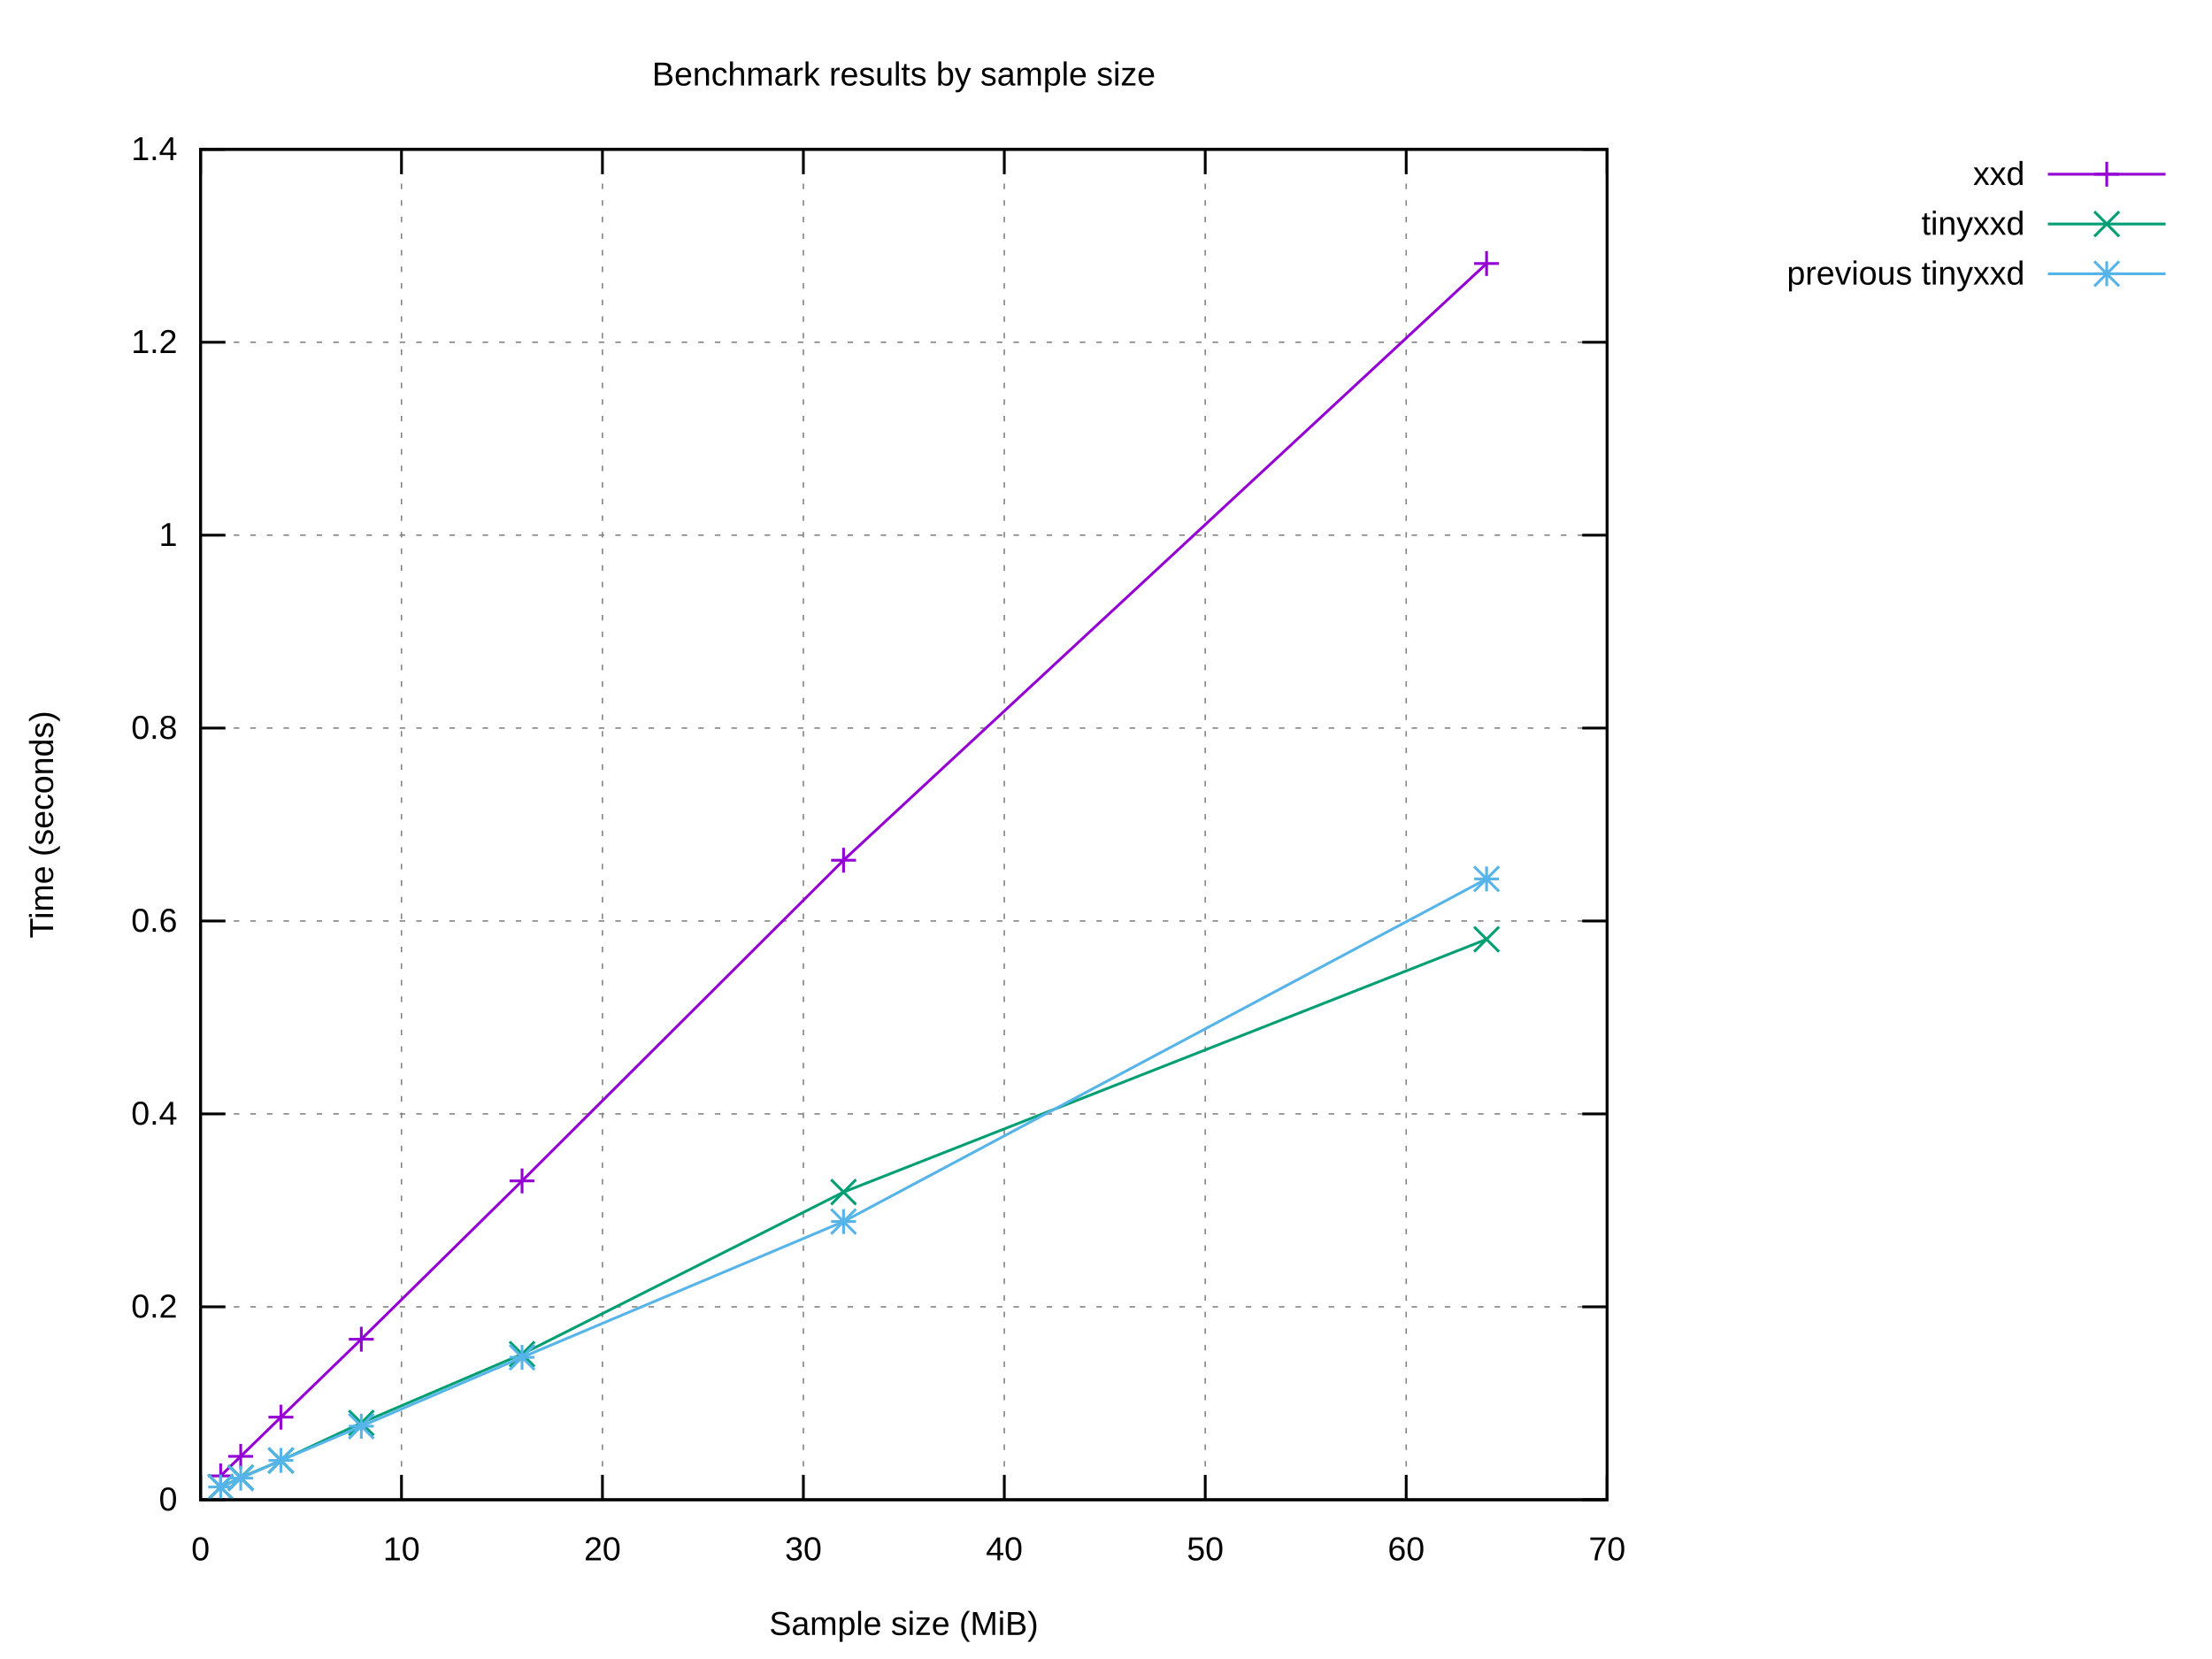
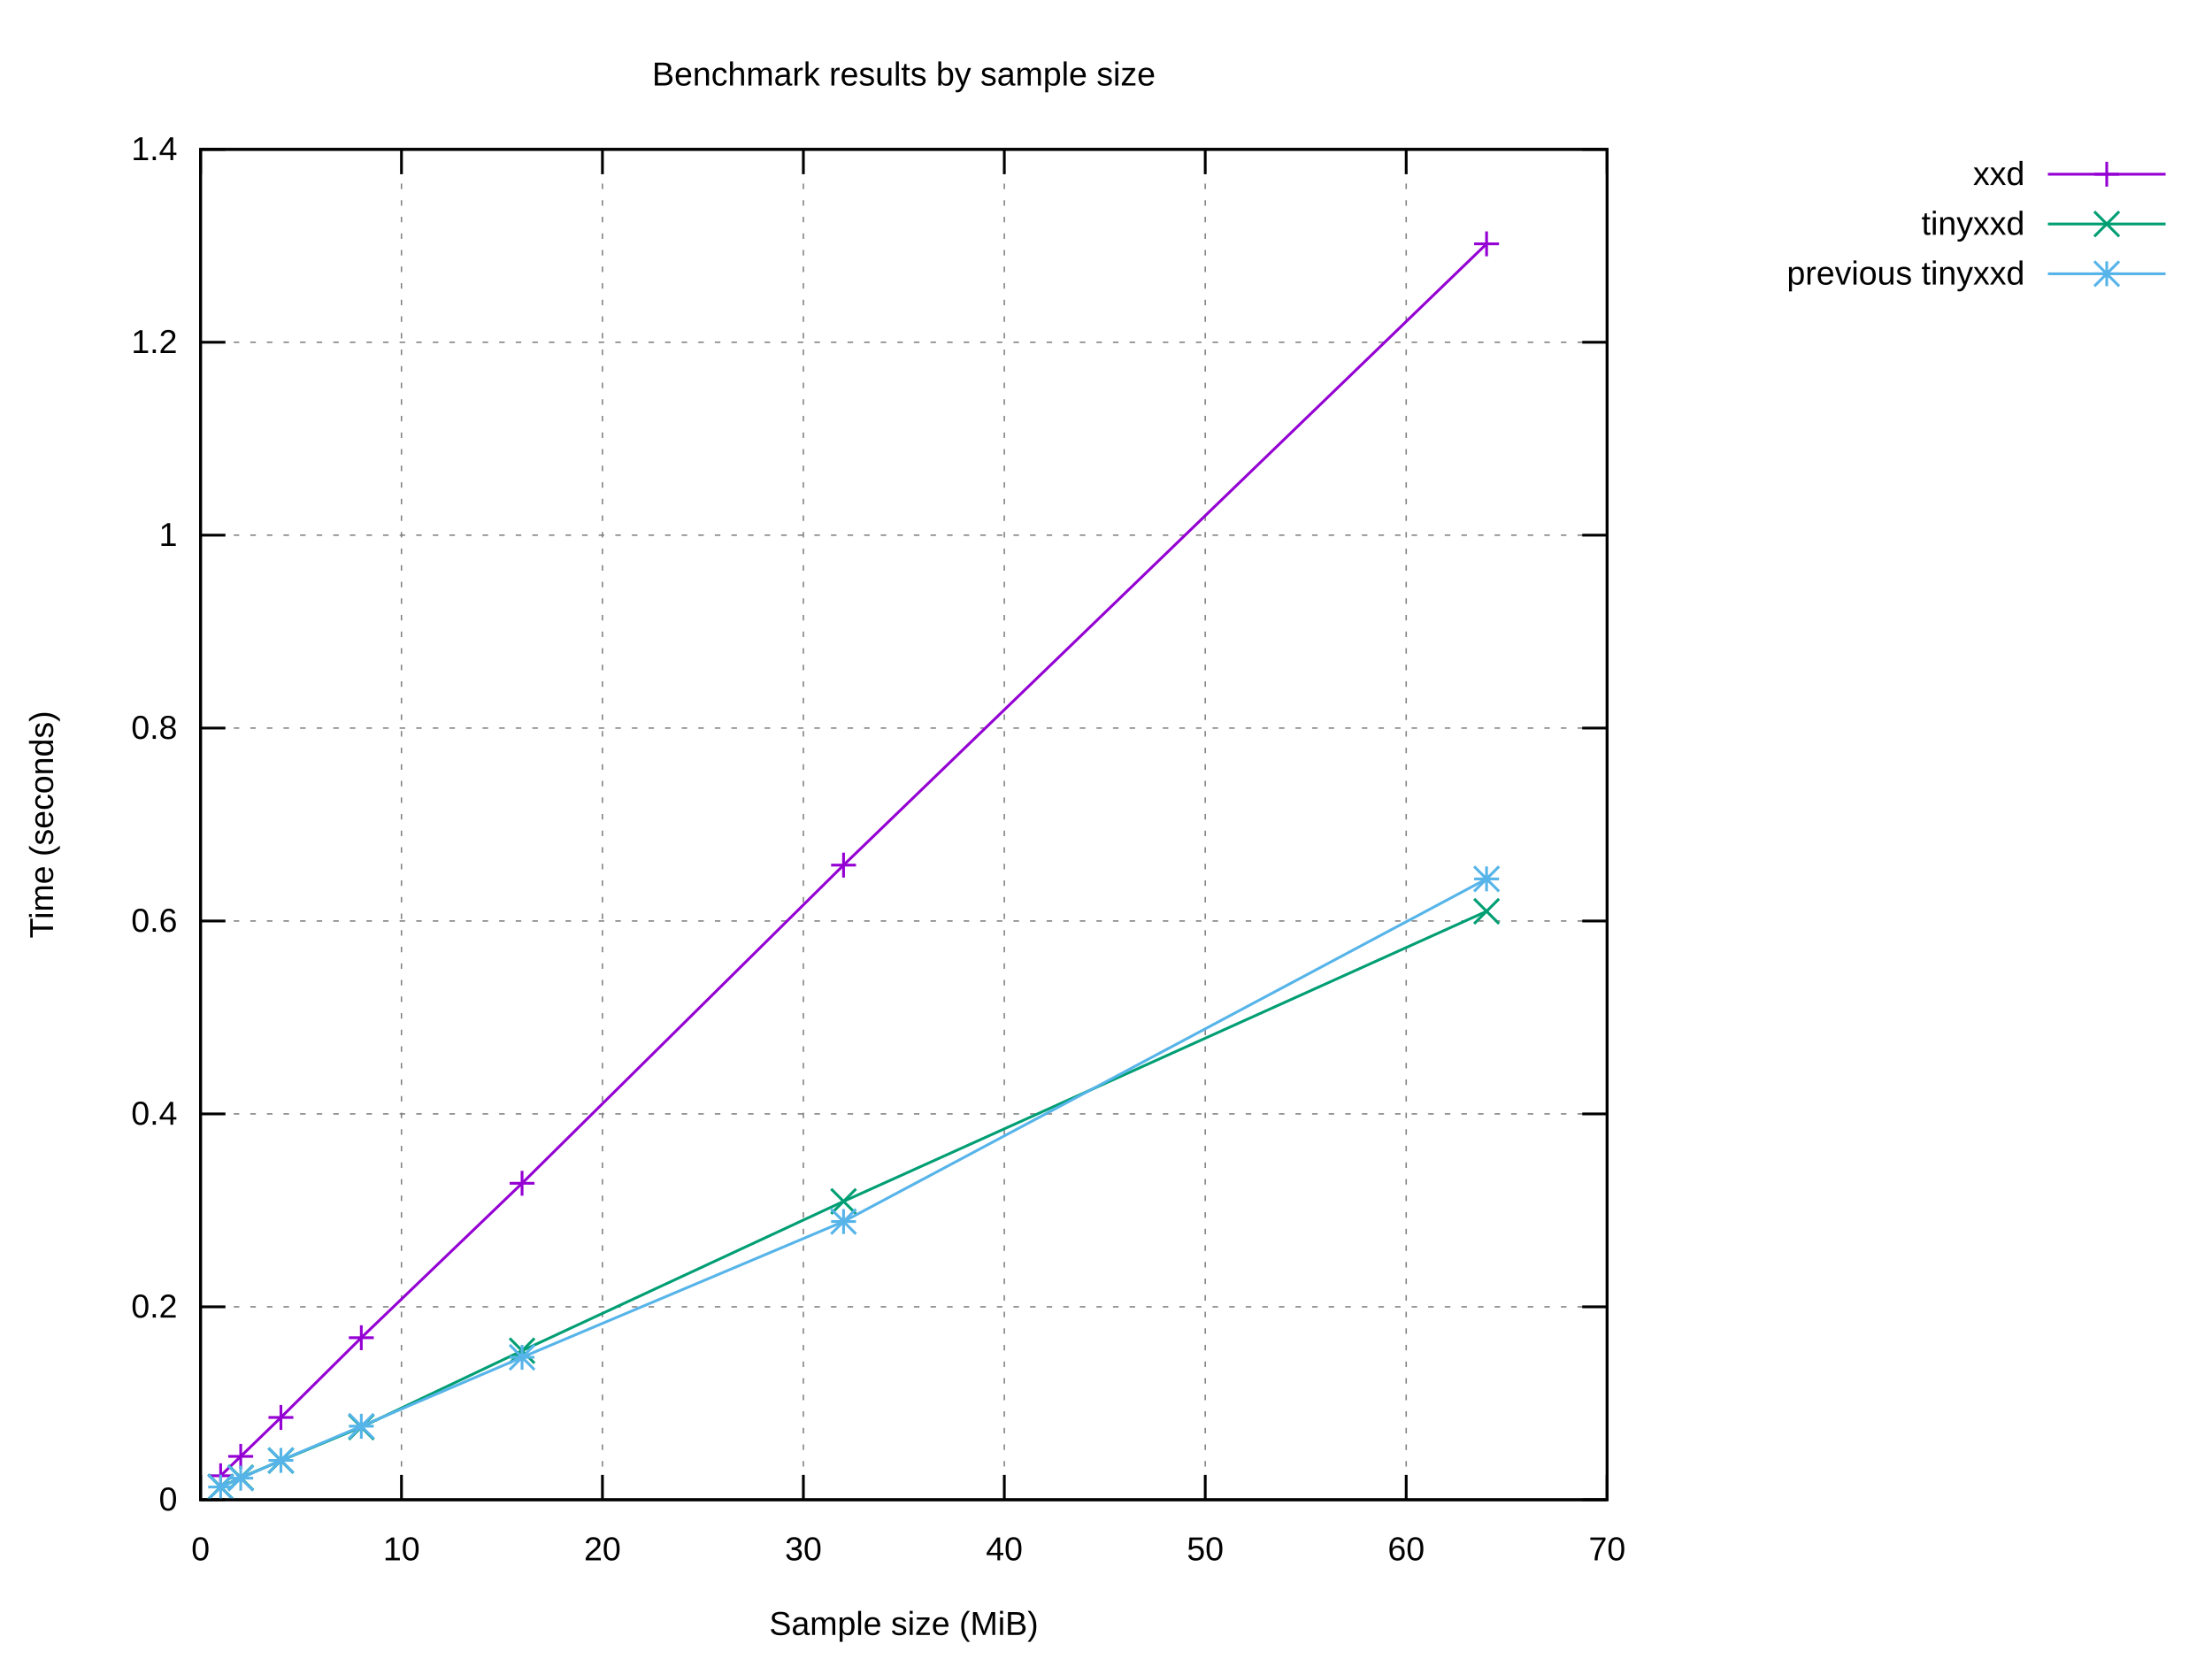
<svg xmlns="http://www.w3.org/2000/svg" xmlns:xlink="http://www.w3.org/1999/xlink" width="800" height="600" viewBox="0 0 800 600">
  <g id="gnuplot_canvas">
    <rect x="0" y="0" width="800" height="600" fill="#ffffff" />
    <defs>
      <circle id="gpDot" r="0.5" stroke-width="0.5" stroke="currentColor" />
      <path id="gpPt0" stroke-width="0.222" stroke="currentColor" d="M-1,0 h2 M0,-1 v2" />
      <path id="gpPt1" stroke-width="0.222" stroke="currentColor" d="M-1,-1 L1,1 M1,-1 L-1,1" />
      <path id="gpPt2" stroke-width="0.222" stroke="currentColor" d="M-1,0 L1,0 M0,-1 L0,1 M-1,-1 L1,1 M-1,1 L1,-1" />
      <rect id="gpPt3" stroke-width="0.222" stroke="currentColor" x="-1" y="-1" width="2" height="2" />
      <rect id="gpPt4" stroke-width="0.222" stroke="currentColor" fill="currentColor" x="-1" y="-1" width="2" height="2" />
      <circle id="gpPt5" stroke-width="0.222" stroke="currentColor" cx="0" cy="0" r="1" />
      <use xlink:href="#gpPt5" id="gpPt6" fill="currentColor" stroke="none" />
      <path id="gpPt7" stroke-width="0.222" stroke="currentColor" d="M0,-1.33 L-1.33,0.67 L1.33,0.67 z" />
      <use xlink:href="#gpPt7" id="gpPt8" fill="currentColor" stroke="none" />
      <use xlink:href="#gpPt7" id="gpPt9" stroke="currentColor" transform="rotate(180)" />
      <use xlink:href="#gpPt9" id="gpPt10" fill="currentColor" stroke="none" />
      <use xlink:href="#gpPt3" id="gpPt11" stroke="currentColor" transform="rotate(45)" />
      <use xlink:href="#gpPt11" id="gpPt12" fill="currentColor" stroke="none" />
      <path id="gpPt13" stroke-width="0.222" stroke="currentColor" d="M0,1.330 L1.265,0.411 L0.782,-1.067 L-0.782,-1.076 L-1.265,0.411 z" />
      <use xlink:href="#gpPt13" id="gpPt14" fill="currentColor" stroke="none" />
      <filter id="textbox" filterUnits="objectBoundingBox" x="0" y="0" height="1" width="1">
        <feFlood flood-color="#FFFFFF" flood-opacity="1" result="bgnd" />
        <feComposite in="SourceGraphic" in2="bgnd" operator="atop" />
      </filter>
      <filter id="greybox" filterUnits="objectBoundingBox" x="0" y="0" height="1" width="1">
        <feFlood flood-color="lightgrey" flood-opacity="1" result="grey" />
        <feComposite in="SourceGraphic" in2="grey" operator="atop" />
      </filter>
    </defs>
    <g fill="none" color="#FFFFFF" stroke="currentColor" stroke-width="1.00" stroke-linecap="butt" stroke-linejoin="miter">
</g>
    <g fill="none" color="black" stroke="currentColor" stroke-width="1.00" stroke-linecap="butt" stroke-linejoin="miter">
</g>
    <g fill="none" color="black" stroke="black" stroke-width="0.50" stroke-linecap="butt" stroke-linejoin="miter">
</g>
    <g fill="none" color="gray" stroke="currentColor" stroke-width="0.50" stroke-linecap="butt" stroke-linejoin="miter">
      <path stroke="gray" stroke-dasharray="2,4" class="gridline" d="M72.53,542.40 L581.24,542.40  " />
    </g>
    <g fill="none" color="gray" stroke="gray" stroke-width="1.00" stroke-linecap="butt" stroke-linejoin="miter">
</g>
    <g fill="none" color="black" stroke="currentColor" stroke-width="1.00" stroke-linecap="butt" stroke-linejoin="miter">
      <path stroke="black" d="M72.53,542.40 L81.53,542.40 M581.24,542.40 L572.24,542.40  " />
      <g transform="translate(64.14,546.30)" stroke="none" fill="black" font-family="Arial" font-size="12.00" text-anchor="end">
        <text>
          <tspan font-family="Arial"> 0</tspan>
        </text>
      </g>
    </g>
    <g fill="none" color="black" stroke="currentColor" stroke-width="1.00" stroke-linecap="butt" stroke-linejoin="miter">
</g>
    <g fill="none" color="black" stroke="black" stroke-width="0.50" stroke-linecap="butt" stroke-linejoin="miter">
</g>
    <g fill="none" color="gray" stroke="currentColor" stroke-width="0.50" stroke-linecap="butt" stroke-linejoin="miter">
      <path stroke="gray" stroke-dasharray="2,4" class="gridline" d="M72.53,472.63 L581.24,472.63  " />
    </g>
    <g fill="none" color="gray" stroke="gray" stroke-width="1.00" stroke-linecap="butt" stroke-linejoin="miter">
</g>
    <g fill="none" color="black" stroke="currentColor" stroke-width="1.00" stroke-linecap="butt" stroke-linejoin="miter">
      <path stroke="black" d="M72.53,472.63 L81.53,472.63 M581.24,472.63 L572.24,472.63  " />
      <g transform="translate(64.14,476.53)" stroke="none" fill="black" font-family="Arial" font-size="12.00" text-anchor="end">
        <text>
          <tspan font-family="Arial"> 0.2</tspan>
        </text>
      </g>
    </g>
    <g fill="none" color="black" stroke="currentColor" stroke-width="1.00" stroke-linecap="butt" stroke-linejoin="miter">
</g>
    <g fill="none" color="black" stroke="black" stroke-width="0.50" stroke-linecap="butt" stroke-linejoin="miter">
</g>
    <g fill="none" color="gray" stroke="currentColor" stroke-width="0.50" stroke-linecap="butt" stroke-linejoin="miter">
      <path stroke="gray" stroke-dasharray="2,4" class="gridline" d="M72.53,402.86 L581.24,402.86  " />
    </g>
    <g fill="none" color="gray" stroke="gray" stroke-width="1.00" stroke-linecap="butt" stroke-linejoin="miter">
</g>
    <g fill="none" color="black" stroke="currentColor" stroke-width="1.00" stroke-linecap="butt" stroke-linejoin="miter">
      <path stroke="black" d="M72.53,402.86 L81.53,402.86 M581.24,402.86 L572.24,402.86  " />
      <g transform="translate(64.14,406.76)" stroke="none" fill="black" font-family="Arial" font-size="12.00" text-anchor="end">
        <text>
          <tspan font-family="Arial"> 0.4</tspan>
        </text>
      </g>
    </g>
    <g fill="none" color="black" stroke="currentColor" stroke-width="1.00" stroke-linecap="butt" stroke-linejoin="miter">
</g>
    <g fill="none" color="black" stroke="black" stroke-width="0.50" stroke-linecap="butt" stroke-linejoin="miter">
</g>
    <g fill="none" color="gray" stroke="currentColor" stroke-width="0.50" stroke-linecap="butt" stroke-linejoin="miter">
      <path stroke="gray" stroke-dasharray="2,4" class="gridline" d="M72.53,333.09 L581.24,333.09  " />
    </g>
    <g fill="none" color="gray" stroke="gray" stroke-width="1.00" stroke-linecap="butt" stroke-linejoin="miter">
</g>
    <g fill="none" color="black" stroke="currentColor" stroke-width="1.00" stroke-linecap="butt" stroke-linejoin="miter">
      <path stroke="black" d="M72.53,333.09 L81.53,333.09 M581.24,333.09 L572.24,333.09  " />
      <g transform="translate(64.14,336.99)" stroke="none" fill="black" font-family="Arial" font-size="12.00" text-anchor="end">
        <text>
          <tspan font-family="Arial"> 0.6</tspan>
        </text>
      </g>
    </g>
    <g fill="none" color="black" stroke="currentColor" stroke-width="1.00" stroke-linecap="butt" stroke-linejoin="miter">
</g>
    <g fill="none" color="black" stroke="black" stroke-width="0.50" stroke-linecap="butt" stroke-linejoin="miter">
</g>
    <g fill="none" color="gray" stroke="currentColor" stroke-width="0.50" stroke-linecap="butt" stroke-linejoin="miter">
      <path stroke="gray" stroke-dasharray="2,4" class="gridline" d="M72.53,263.32 L581.24,263.32  " />
    </g>
    <g fill="none" color="gray" stroke="gray" stroke-width="1.00" stroke-linecap="butt" stroke-linejoin="miter">
</g>
    <g fill="none" color="black" stroke="currentColor" stroke-width="1.00" stroke-linecap="butt" stroke-linejoin="miter">
      <path stroke="black" d="M72.53,263.32 L81.53,263.32 M581.24,263.32 L572.24,263.32  " />
      <g transform="translate(64.14,267.22)" stroke="none" fill="black" font-family="Arial" font-size="12.00" text-anchor="end">
        <text>
          <tspan font-family="Arial"> 0.8</tspan>
        </text>
      </g>
    </g>
    <g fill="none" color="black" stroke="currentColor" stroke-width="1.00" stroke-linecap="butt" stroke-linejoin="miter">
</g>
    <g fill="none" color="black" stroke="black" stroke-width="0.50" stroke-linecap="butt" stroke-linejoin="miter">
</g>
    <g fill="none" color="gray" stroke="currentColor" stroke-width="0.50" stroke-linecap="butt" stroke-linejoin="miter">
      <path stroke="gray" stroke-dasharray="2,4" class="gridline" d="M72.53,193.55 L581.24,193.55  " />
    </g>
    <g fill="none" color="gray" stroke="gray" stroke-width="1.00" stroke-linecap="butt" stroke-linejoin="miter">
</g>
    <g fill="none" color="black" stroke="currentColor" stroke-width="1.00" stroke-linecap="butt" stroke-linejoin="miter">
      <path stroke="black" d="M72.53,193.55 L81.53,193.55 M581.24,193.55 L572.24,193.55  " />
      <g transform="translate(64.14,197.45)" stroke="none" fill="black" font-family="Arial" font-size="12.00" text-anchor="end">
        <text>
          <tspan font-family="Arial"> 1</tspan>
        </text>
      </g>
    </g>
    <g fill="none" color="black" stroke="currentColor" stroke-width="1.00" stroke-linecap="butt" stroke-linejoin="miter">
</g>
    <g fill="none" color="black" stroke="black" stroke-width="0.50" stroke-linecap="butt" stroke-linejoin="miter">
</g>
    <g fill="none" color="gray" stroke="currentColor" stroke-width="0.50" stroke-linecap="butt" stroke-linejoin="miter">
      <path stroke="gray" stroke-dasharray="2,4" class="gridline" d="M72.53,123.78 L581.24,123.78  " />
    </g>
    <g fill="none" color="gray" stroke="gray" stroke-width="1.00" stroke-linecap="butt" stroke-linejoin="miter">
</g>
    <g fill="none" color="black" stroke="currentColor" stroke-width="1.00" stroke-linecap="butt" stroke-linejoin="miter">
      <path stroke="black" d="M72.53,123.78 L81.53,123.78 M581.24,123.78 L572.24,123.78  " />
      <g transform="translate(64.14,127.68)" stroke="none" fill="black" font-family="Arial" font-size="12.00" text-anchor="end">
        <text>
          <tspan font-family="Arial"> 1.2</tspan>
        </text>
      </g>
    </g>
    <g fill="none" color="black" stroke="currentColor" stroke-width="1.00" stroke-linecap="butt" stroke-linejoin="miter">
</g>
    <g fill="none" color="black" stroke="black" stroke-width="0.50" stroke-linecap="butt" stroke-linejoin="miter">
</g>
    <g fill="none" color="gray" stroke="currentColor" stroke-width="0.50" stroke-linecap="butt" stroke-linejoin="miter">
      <path stroke="gray" stroke-dasharray="2,4" class="gridline" d="M72.53,54.01 L581.24,54.01  " />
    </g>
    <g fill="none" color="gray" stroke="gray" stroke-width="1.00" stroke-linecap="butt" stroke-linejoin="miter">
</g>
    <g fill="none" color="black" stroke="currentColor" stroke-width="1.00" stroke-linecap="butt" stroke-linejoin="miter">
      <path stroke="black" d="M72.53,54.01 L81.53,54.01 M581.24,54.01 L572.24,54.01  " />
      <g transform="translate(64.14,57.91)" stroke="none" fill="black" font-family="Arial" font-size="12.00" text-anchor="end">
        <text>
          <tspan font-family="Arial"> 1.4</tspan>
        </text>
      </g>
    </g>
    <g fill="none" color="black" stroke="currentColor" stroke-width="1.00" stroke-linecap="butt" stroke-linejoin="miter">
</g>
    <g fill="none" color="black" stroke="black" stroke-width="0.50" stroke-linecap="butt" stroke-linejoin="miter">
</g>
    <g fill="none" color="gray" stroke="currentColor" stroke-width="0.50" stroke-linecap="butt" stroke-linejoin="miter">
      <path stroke="gray" stroke-dasharray="2,4" class="gridline" d="M72.53,542.40 L72.53,54.01  " />
    </g>
    <g fill="none" color="gray" stroke="gray" stroke-width="1.00" stroke-linecap="butt" stroke-linejoin="miter">
</g>
    <g fill="none" color="black" stroke="currentColor" stroke-width="1.00" stroke-linecap="butt" stroke-linejoin="miter">
      <path stroke="black" d="M72.53,542.40 L72.53,533.40 M72.53,54.01 L72.53,63.01  " />
      <g transform="translate(72.53,564.30)" stroke="none" fill="black" font-family="Arial" font-size="12.00" text-anchor="middle">
        <text>
          <tspan font-family="Arial"> 0</tspan>
        </text>
      </g>
    </g>
    <g fill="none" color="black" stroke="currentColor" stroke-width="1.00" stroke-linecap="butt" stroke-linejoin="miter">
</g>
    <g fill="none" color="black" stroke="black" stroke-width="0.50" stroke-linecap="butt" stroke-linejoin="miter">
</g>
    <g fill="none" color="gray" stroke="currentColor" stroke-width="0.50" stroke-linecap="butt" stroke-linejoin="miter">
      <path stroke="gray" stroke-dasharray="2,4" class="gridline" d="M145.20,542.40 L145.20,54.01  " />
    </g>
    <g fill="none" color="gray" stroke="gray" stroke-width="1.00" stroke-linecap="butt" stroke-linejoin="miter">
</g>
    <g fill="none" color="black" stroke="currentColor" stroke-width="1.00" stroke-linecap="butt" stroke-linejoin="miter">
      <path stroke="black" d="M145.20,542.40 L145.20,533.40 M145.20,54.01 L145.20,63.01  " />
      <g transform="translate(145.20,564.30)" stroke="none" fill="black" font-family="Arial" font-size="12.00" text-anchor="middle">
        <text>
          <tspan font-family="Arial"> 10</tspan>
        </text>
      </g>
    </g>
    <g fill="none" color="black" stroke="currentColor" stroke-width="1.00" stroke-linecap="butt" stroke-linejoin="miter">
</g>
    <g fill="none" color="black" stroke="black" stroke-width="0.50" stroke-linecap="butt" stroke-linejoin="miter">
</g>
    <g fill="none" color="gray" stroke="currentColor" stroke-width="0.50" stroke-linecap="butt" stroke-linejoin="miter">
      <path stroke="gray" stroke-dasharray="2,4" class="gridline" d="M217.88,542.40 L217.88,54.01  " />
    </g>
    <g fill="none" color="gray" stroke="gray" stroke-width="1.00" stroke-linecap="butt" stroke-linejoin="miter">
</g>
    <g fill="none" color="black" stroke="currentColor" stroke-width="1.00" stroke-linecap="butt" stroke-linejoin="miter">
      <path stroke="black" d="M217.88,542.40 L217.88,533.40 M217.88,54.01 L217.88,63.01  " />
      <g transform="translate(217.88,564.30)" stroke="none" fill="black" font-family="Arial" font-size="12.00" text-anchor="middle">
        <text>
          <tspan font-family="Arial"> 20</tspan>
        </text>
      </g>
    </g>
    <g fill="none" color="black" stroke="currentColor" stroke-width="1.00" stroke-linecap="butt" stroke-linejoin="miter">
</g>
    <g fill="none" color="black" stroke="black" stroke-width="0.50" stroke-linecap="butt" stroke-linejoin="miter">
</g>
    <g fill="none" color="gray" stroke="currentColor" stroke-width="0.50" stroke-linecap="butt" stroke-linejoin="miter">
      <path stroke="gray" stroke-dasharray="2,4" class="gridline" d="M290.55,542.40 L290.55,54.01  " />
    </g>
    <g fill="none" color="gray" stroke="gray" stroke-width="1.00" stroke-linecap="butt" stroke-linejoin="miter">
</g>
    <g fill="none" color="black" stroke="currentColor" stroke-width="1.00" stroke-linecap="butt" stroke-linejoin="miter">
      <path stroke="black" d="M290.55,542.40 L290.55,533.40 M290.55,54.01 L290.55,63.01  " />
      <g transform="translate(290.55,564.30)" stroke="none" fill="black" font-family="Arial" font-size="12.00" text-anchor="middle">
        <text>
          <tspan font-family="Arial"> 30</tspan>
        </text>
      </g>
    </g>
    <g fill="none" color="black" stroke="currentColor" stroke-width="1.00" stroke-linecap="butt" stroke-linejoin="miter">
</g>
    <g fill="none" color="black" stroke="black" stroke-width="0.50" stroke-linecap="butt" stroke-linejoin="miter">
</g>
    <g fill="none" color="gray" stroke="currentColor" stroke-width="0.50" stroke-linecap="butt" stroke-linejoin="miter">
      <path stroke="gray" stroke-dasharray="2,4" class="gridline" d="M363.22,542.40 L363.22,54.01  " />
    </g>
    <g fill="none" color="gray" stroke="gray" stroke-width="1.00" stroke-linecap="butt" stroke-linejoin="miter">
</g>
    <g fill="none" color="black" stroke="currentColor" stroke-width="1.00" stroke-linecap="butt" stroke-linejoin="miter">
      <path stroke="black" d="M363.22,542.40 L363.22,533.40 M363.22,54.01 L363.22,63.01  " />
      <g transform="translate(363.22,564.30)" stroke="none" fill="black" font-family="Arial" font-size="12.00" text-anchor="middle">
        <text>
          <tspan font-family="Arial"> 40</tspan>
        </text>
      </g>
    </g>
    <g fill="none" color="black" stroke="currentColor" stroke-width="1.00" stroke-linecap="butt" stroke-linejoin="miter">
</g>
    <g fill="none" color="black" stroke="black" stroke-width="0.50" stroke-linecap="butt" stroke-linejoin="miter">
</g>
    <g fill="none" color="gray" stroke="currentColor" stroke-width="0.50" stroke-linecap="butt" stroke-linejoin="miter">
      <path stroke="gray" stroke-dasharray="2,4" class="gridline" d="M435.89,542.40 L435.89,54.01  " />
    </g>
    <g fill="none" color="gray" stroke="gray" stroke-width="1.00" stroke-linecap="butt" stroke-linejoin="miter">
</g>
    <g fill="none" color="black" stroke="currentColor" stroke-width="1.00" stroke-linecap="butt" stroke-linejoin="miter">
      <path stroke="black" d="M435.89,542.40 L435.89,533.40 M435.89,54.01 L435.89,63.01  " />
      <g transform="translate(435.89,564.30)" stroke="none" fill="black" font-family="Arial" font-size="12.00" text-anchor="middle">
        <text>
          <tspan font-family="Arial"> 50</tspan>
        </text>
      </g>
    </g>
    <g fill="none" color="black" stroke="currentColor" stroke-width="1.00" stroke-linecap="butt" stroke-linejoin="miter">
</g>
    <g fill="none" color="black" stroke="black" stroke-width="0.50" stroke-linecap="butt" stroke-linejoin="miter">
</g>
    <g fill="none" color="gray" stroke="currentColor" stroke-width="0.50" stroke-linecap="butt" stroke-linejoin="miter">
      <path stroke="gray" stroke-dasharray="2,4" class="gridline" d="M508.57,542.40 L508.57,54.01  " />
    </g>
    <g fill="none" color="gray" stroke="gray" stroke-width="1.00" stroke-linecap="butt" stroke-linejoin="miter">
</g>
    <g fill="none" color="black" stroke="currentColor" stroke-width="1.00" stroke-linecap="butt" stroke-linejoin="miter">
      <path stroke="black" d="M508.57,542.40 L508.57,533.40 M508.57,54.01 L508.57,63.01  " />
      <g transform="translate(508.57,564.30)" stroke="none" fill="black" font-family="Arial" font-size="12.00" text-anchor="middle">
        <text>
          <tspan font-family="Arial"> 60</tspan>
        </text>
      </g>
    </g>
    <g fill="none" color="black" stroke="currentColor" stroke-width="1.00" stroke-linecap="butt" stroke-linejoin="miter">
</g>
    <g fill="none" color="black" stroke="black" stroke-width="0.50" stroke-linecap="butt" stroke-linejoin="miter">
</g>
    <g fill="none" color="gray" stroke="currentColor" stroke-width="0.50" stroke-linecap="butt" stroke-linejoin="miter">
      <path stroke="gray" stroke-dasharray="2,4" class="gridline" d="M581.24,542.40 L581.24,54.01  " />
    </g>
    <g fill="none" color="gray" stroke="gray" stroke-width="1.00" stroke-linecap="butt" stroke-linejoin="miter">
</g>
    <g fill="none" color="black" stroke="currentColor" stroke-width="1.00" stroke-linecap="butt" stroke-linejoin="miter">
      <path stroke="black" d="M581.24,542.40 L581.24,533.40 M581.24,54.01 L581.24,63.01  " />
      <g transform="translate(581.24,564.30)" stroke="none" fill="black" font-family="Arial" font-size="12.00" text-anchor="middle">
        <text>
          <tspan font-family="Arial"> 70</tspan>
        </text>
      </g>
    </g>
    <g fill="none" color="black" stroke="currentColor" stroke-width="1.00" stroke-linecap="butt" stroke-linejoin="miter">
</g>
    <g fill="none" color="black" stroke="currentColor" stroke-width="1.00" stroke-linecap="butt" stroke-linejoin="miter">
      <path stroke="black" d="M72.53,54.01 L72.53,542.40 L581.24,542.40 L581.24,54.01 L72.53,54.01 Z  " />
    </g>
    <g fill="none" color="black" stroke="currentColor" stroke-width="1.00" stroke-linecap="butt" stroke-linejoin="miter">
</g>
    <g id="gnuplot_plot_1">
      <g fill="none" color="black" stroke="currentColor" stroke-width="1.00" stroke-linecap="butt" stroke-linejoin="miter">
        <g transform="translate(732.26,66.91)" stroke="none" fill="black" font-family="Arial" font-size="12.00" text-anchor="end">
          <text>
            <tspan font-family="Arial">xxd</tspan>
          </text>
        </g>
      </g>
      <g fill="none" color="black" stroke="currentColor" stroke-width="1.00" stroke-linecap="butt" stroke-linejoin="miter">
-         <path stroke="rgb(148,   0, 211)" d="M740.65,63.01 L783.21,63.01 M537.64,95.30 L305.08,311.11 L188.81,427.09 L130.67,484.35 L101.60,512.53 L87.06,526.71   L79.80,533.78  " />
-         <use xlink:href="#gpPt0" transform="translate(537.64,95.30) scale(4.50)" color="rgb(148,   0, 211)" />
-         <use xlink:href="#gpPt0" transform="translate(305.08,311.11) scale(4.50)" color="rgb(148,   0, 211)" />
-         <use xlink:href="#gpPt0" transform="translate(188.81,427.09) scale(4.50)" color="rgb(148,   0, 211)" />
-         <use xlink:href="#gpPt0" transform="translate(130.67,484.35) scale(4.50)" color="rgb(148,   0, 211)" />
-         <use xlink:href="#gpPt0" transform="translate(101.60,512.53) scale(4.50)" color="rgb(148,   0, 211)" />
-         <use xlink:href="#gpPt0" transform="translate(87.06,526.71) scale(4.50)" color="rgb(148,   0, 211)" />
-         <use xlink:href="#gpPt0" transform="translate(79.80,533.78) scale(4.50)" color="rgb(148,   0, 211)" />
+         <path stroke="rgb(148,   0, 211)" d="M740.65,63.01 L783.21,63.01 M537.64,88.19 L305.08,312.88 L188.81,427.95 L130.67,483.80 L101.60,512.64 L87.06,526.72   L79.80,533.73  " />
+         <use xlink:href="#gpPt0" transform="translate(537.64,88.19) scale(4.50)" color="rgb(148,   0, 211)" />
+         <use xlink:href="#gpPt0" transform="translate(305.08,312.88) scale(4.50)" color="rgb(148,   0, 211)" />
+         <use xlink:href="#gpPt0" transform="translate(188.81,427.95) scale(4.50)" color="rgb(148,   0, 211)" />
+         <use xlink:href="#gpPt0" transform="translate(130.67,483.80) scale(4.50)" color="rgb(148,   0, 211)" />
+         <use xlink:href="#gpPt0" transform="translate(101.60,512.64) scale(4.50)" color="rgb(148,   0, 211)" />
+         <use xlink:href="#gpPt0" transform="translate(87.06,526.72) scale(4.50)" color="rgb(148,   0, 211)" />
+         <use xlink:href="#gpPt0" transform="translate(79.80,533.73) scale(4.50)" color="rgb(148,   0, 211)" />
        <use xlink:href="#gpPt0" transform="translate(761.93,63.01) scale(4.50)" color="rgb(148,   0, 211)" />
      </g>
    </g>
    <g id="gnuplot_plot_2">
      <g fill="none" color="black" stroke="currentColor" stroke-width="1.00" stroke-linecap="butt" stroke-linejoin="miter">
        <g transform="translate(732.26,84.91)" stroke="none" fill="black" font-family="Arial" font-size="12.00" text-anchor="end">
          <text>
            <tspan font-family="Arial">tinyxxd</tspan>
          </text>
        </g>
      </g>
      <g fill="none" color="black" stroke="currentColor" stroke-width="1.00" stroke-linecap="butt" stroke-linejoin="miter">
-         <path stroke="rgb(  0, 158, 115)" d="M740.65,81.01 L783.21,81.01 M537.64,339.71 L305.08,431.13 L188.81,489.73 L130.67,514.63 L101.60,528.23 L87.06,534.42   L79.80,537.84  " />
-         <use xlink:href="#gpPt1" transform="translate(537.64,339.71) scale(4.50)" color="rgb(  0, 158, 115)" />
-         <use xlink:href="#gpPt1" transform="translate(305.08,431.13) scale(4.50)" color="rgb(  0, 158, 115)" />
-         <use xlink:href="#gpPt1" transform="translate(188.81,489.73) scale(4.50)" color="rgb(  0, 158, 115)" />
-         <use xlink:href="#gpPt1" transform="translate(130.67,514.63) scale(4.50)" color="rgb(  0, 158, 115)" />
-         <use xlink:href="#gpPt1" transform="translate(101.60,528.23) scale(4.50)" color="rgb(  0, 158, 115)" />
+         <path stroke="rgb(  0, 158, 115)" d="M740.65,81.01 L783.21,81.01 M537.64,329.58 L305.08,434.49 L188.81,488.51 L130.67,516.14 L101.60,528.25 L87.06,534.42   L79.80,537.75  " />
+         <use xlink:href="#gpPt1" transform="translate(537.64,329.58) scale(4.50)" color="rgb(  0, 158, 115)" />
+         <use xlink:href="#gpPt1" transform="translate(305.08,434.49) scale(4.50)" color="rgb(  0, 158, 115)" />
+         <use xlink:href="#gpPt1" transform="translate(188.81,488.51) scale(4.50)" color="rgb(  0, 158, 115)" />
+         <use xlink:href="#gpPt1" transform="translate(130.67,516.14) scale(4.50)" color="rgb(  0, 158, 115)" />
+         <use xlink:href="#gpPt1" transform="translate(101.60,528.25) scale(4.50)" color="rgb(  0, 158, 115)" />
        <use xlink:href="#gpPt1" transform="translate(87.06,534.42) scale(4.50)" color="rgb(  0, 158, 115)" />
-         <use xlink:href="#gpPt1" transform="translate(79.80,537.84) scale(4.50)" color="rgb(  0, 158, 115)" />
+         <use xlink:href="#gpPt1" transform="translate(79.80,537.75) scale(4.50)" color="rgb(  0, 158, 115)" />
        <use xlink:href="#gpPt1" transform="translate(761.93,81.01) scale(4.50)" color="rgb(  0, 158, 115)" />
      </g>
    </g>
    <g id="gnuplot_plot_3">
      <g fill="none" color="black" stroke="currentColor" stroke-width="1.00" stroke-linecap="butt" stroke-linejoin="miter">
        <g transform="translate(732.26,102.91)" stroke="none" fill="black" font-family="Arial" font-size="12.00" text-anchor="end">
          <text>
            <tspan font-family="Arial">previous tinyxxd</tspan>
          </text>
        </g>
      </g>
      <g fill="none" color="black" stroke="currentColor" stroke-width="1.00" stroke-linecap="butt" stroke-linejoin="miter">
        <path stroke="rgb( 86, 180, 233)" d="M740.65,99.01 L783.21,99.01 M537.64,317.87 L305.08,441.79 L188.81,490.89 L130.67,515.81 L101.60,528.17 L87.06,534.61   L79.80,537.81  " />
        <use xlink:href="#gpPt2" transform="translate(537.64,317.87) scale(4.50)" color="rgb( 86, 180, 233)" />
        <use xlink:href="#gpPt2" transform="translate(305.08,441.79) scale(4.50)" color="rgb( 86, 180, 233)" />
        <use xlink:href="#gpPt2" transform="translate(188.81,490.89) scale(4.50)" color="rgb( 86, 180, 233)" />
        <use xlink:href="#gpPt2" transform="translate(130.67,515.81) scale(4.50)" color="rgb( 86, 180, 233)" />
        <use xlink:href="#gpPt2" transform="translate(101.60,528.17) scale(4.50)" color="rgb( 86, 180, 233)" />
        <use xlink:href="#gpPt2" transform="translate(87.06,534.61) scale(4.50)" color="rgb( 86, 180, 233)" />
        <use xlink:href="#gpPt2" transform="translate(79.80,537.81) scale(4.50)" color="rgb( 86, 180, 233)" />
        <use xlink:href="#gpPt2" transform="translate(761.93,99.01) scale(4.50)" color="rgb( 86, 180, 233)" />
      </g>
    </g>
    <g fill="none" color="#FFFFFF" stroke="rgb( 86, 180, 233)" stroke-width="2.00" stroke-linecap="butt" stroke-linejoin="miter">
</g>
    <g fill="none" color="black" stroke="currentColor" stroke-width="2.00" stroke-linecap="butt" stroke-linejoin="miter">
</g>
    <g fill="none" color="black" stroke="black" stroke-width="1.00" stroke-linecap="butt" stroke-linejoin="miter">
</g>
    <g fill="none" color="black" stroke="currentColor" stroke-width="1.00" stroke-linecap="butt" stroke-linejoin="miter">
      <path stroke="black" d="M72.53,54.01 L72.53,542.40 L581.24,542.40 L581.24,54.01 L72.53,54.01 Z  " />
      <g transform="translate(19.18,298.21) rotate(270.00)" stroke="none" fill="black" font-family="Arial" font-size="12.00" text-anchor="middle">
        <text>
          <tspan font-family="Arial">Time (seconds)</tspan>
        </text>
      </g>
    </g>
    <g fill="none" color="black" stroke="currentColor" stroke-width="1.00" stroke-linecap="butt" stroke-linejoin="miter">
      <g transform="translate(326.88,591.30)" stroke="none" fill="black" font-family="Arial" font-size="12.00" text-anchor="middle">
        <text>
          <tspan font-family="Arial">Sample size (MiB)</tspan>
        </text>
      </g>
    </g>
    <g fill="none" color="black" stroke="currentColor" stroke-width="1.00" stroke-linecap="butt" stroke-linejoin="miter">
</g>
    <g fill="none" color="black" stroke="currentColor" stroke-width="1.00" stroke-linecap="butt" stroke-linejoin="miter">
      <g transform="translate(326.88,30.91)" stroke="none" fill="black" font-family="Arial" font-size="12.00" text-anchor="middle">
        <text>
          <tspan font-family="Arial">Benchmark results by sample size</tspan>
        </text>
      </g>
    </g>
    <g fill="none" color="black" stroke="currentColor" stroke-width="1.00" stroke-linecap="butt" stroke-linejoin="miter">
</g>
  </g>
</svg>
